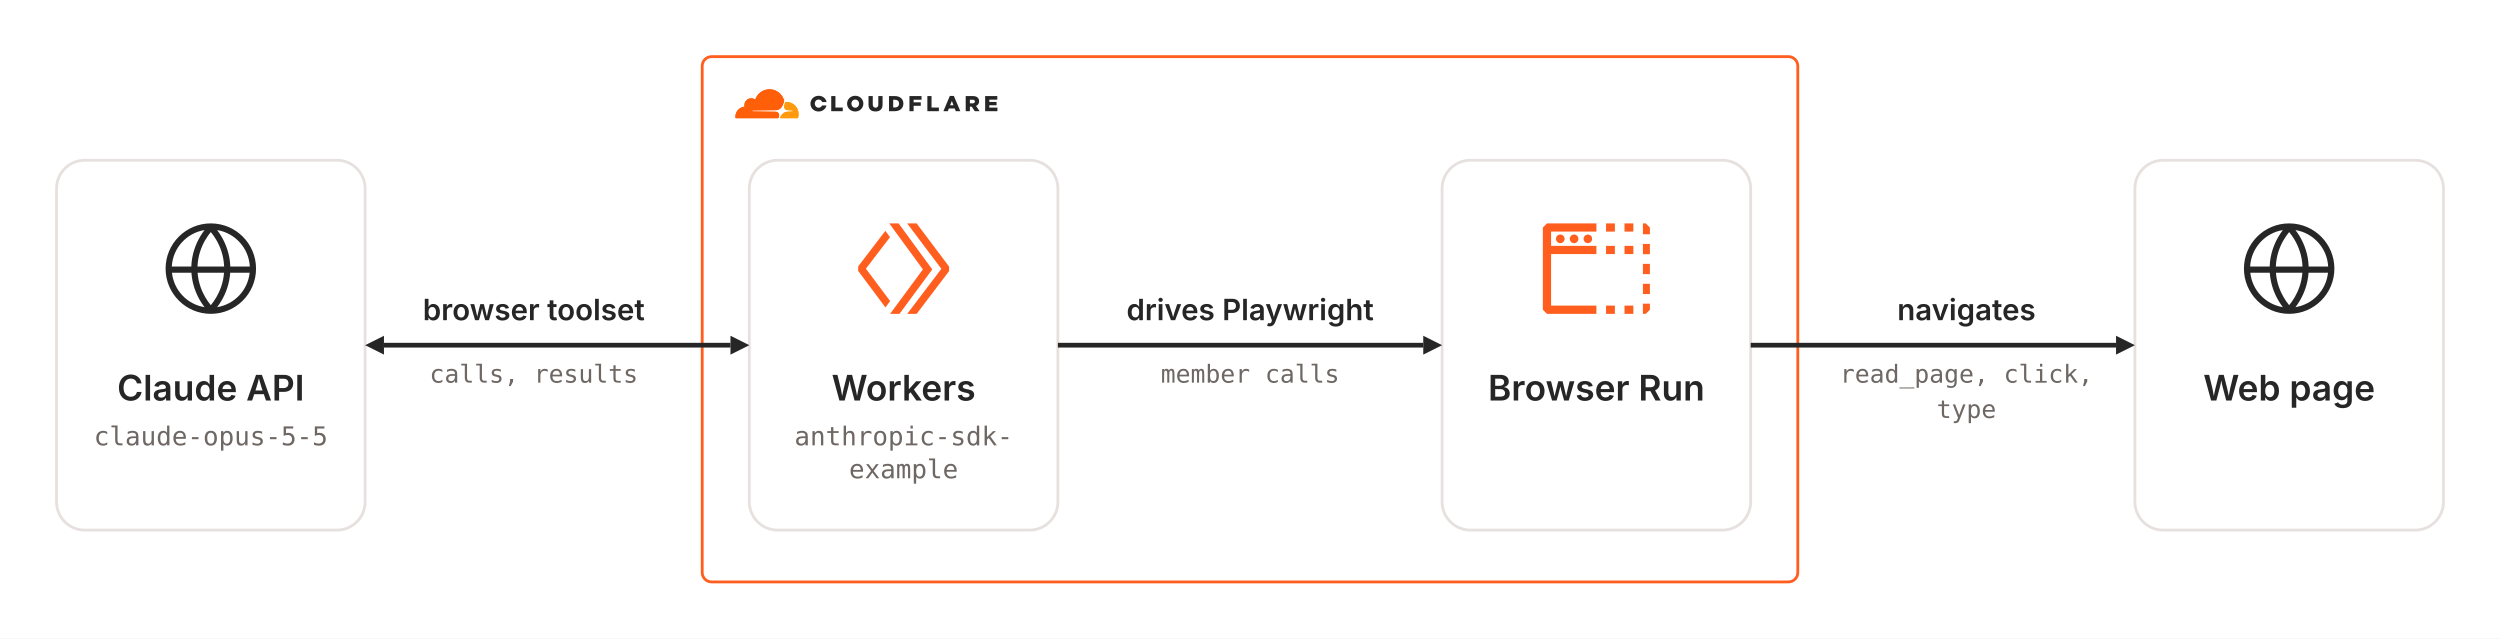
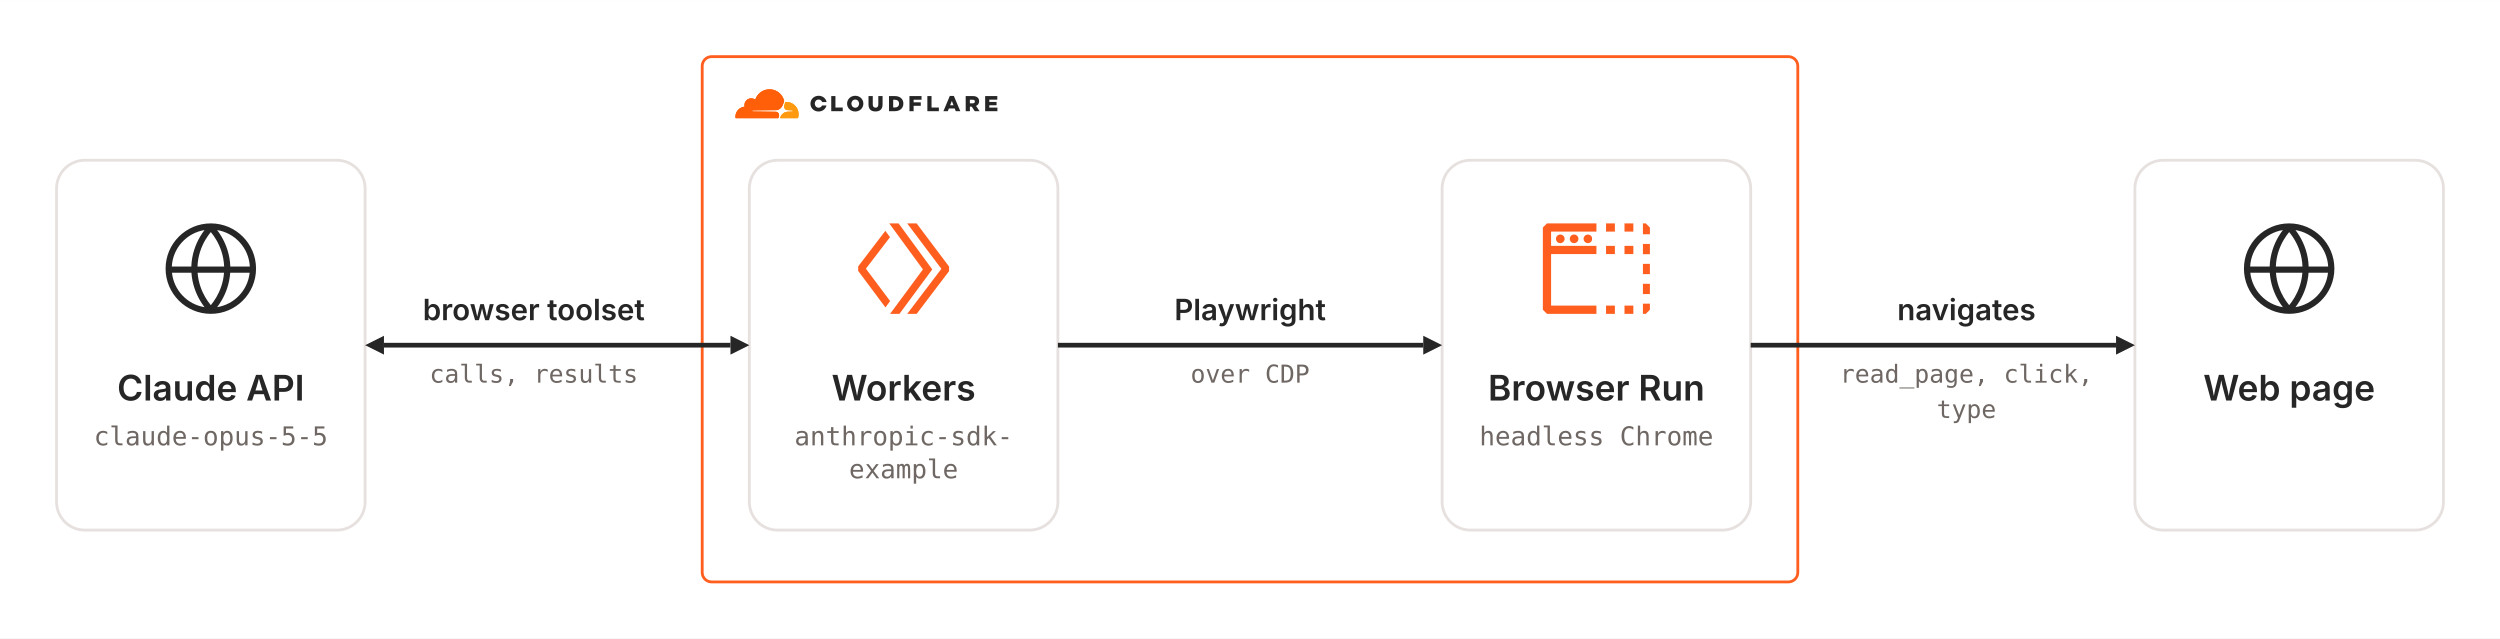
<svg xmlns="http://www.w3.org/2000/svg" width="1061" height="271" viewBox="16.0 -4.0 1061.3 271.0" style="background:#FFFFFF" role="img">
  <rect x="16.0" y="-4.0" width="1061.3" height="271.0" fill="#FFFFFF" />
  <rect data-boundary="cloudflare" x="314.1" y="20.0" width="465.1" height="223.0" rx="4" fill="none" stroke="#FF5E1F" stroke-width="1.2" />
-   <svg width="27.02" height="12.28" fill="#FF5E1F" viewBox="0 0 66 30" id="ia18f8a-1" x="328.1" y="33.86" preserveAspectRatio="xMidYMid meet" data-icon="" aria-hidden="true">
-     <g clip-path="url(#ia18f8a-1-clip0_746_2)">
+   <svg width="27.02" height="12.28" fill="#FF5E1F" viewBox="0 0 66 30" id="i65bcbd-1" x="328.1" y="33.86" preserveAspectRatio="xMidYMid meet" data-icon="" aria-hidden="true">
+     <g clip-path="url(#i65bcbd-1-clip0_746_2)">
      <path fill="#ff9910" d="M53.12 13.125c6.997 0 12.668 5.708 12.668 12.75 0 1.255-.18 2.468-.516 3.614a.72.72 0 0 1-.694.511H46.953a.375.375 0 0 1-.348-.51l.337-.882c1.076-2.833 4.146-5.154 6.987-5.29l5.384-.277a.543.543 0 0 0 .514-.544.543.543 0 0 0-.51-.544l-5.056-.299c-2.718-.14-4.046-2.56-3.315-5.081l.842-2.902a.72.72 0 0 1 .646-.527q.34-.02.686-.019" />
      <path fill="#ff5f08" d="M35.609 0c7.295 0 13.424 5.025 15.157 11.824.073.285.05.586-.054.862l-1.388 3.677c-1.076 2.833-3.842 5.29-6.97 5.29l-24.105.278a.533.533 0 0 0-.525.535c0 .293.234.531.524.535l23.765.316c2.724 0 4.046 2.56 3.316 5.081l-.307 1.061a.75.75 0 0 1-.716.541H.964a.71.71 0 0 1-.718-.646 11 11 0 0 1-.034-.854c0-5.476 4.166-9.973 9.482-10.456a7.2 7.2 0 0 1-.167-1.544c0-3.935 3.17-7.125 7.08-7.125 1.555 0 2.994.506 4.162 1.362C22.849 4.497 28.707 0 35.609 0" />
      <path fill="#ff9910" d="M53.12 13.125c6.997 0 12.668 5.708 12.668 12.75 0 1.255-.18 2.468-.516 3.614a.72.72 0 0 1-.694.511H46.953a.375.375 0 0 1-.348-.51l.337-.882c1.076-2.833 4.146-5.154 6.987-5.29l5.384-.277a.543.543 0 0 0 .514-.544.543.543 0 0 0-.51-.544l-5.056-.299c-2.718-.14-4.046-2.56-3.315-5.081l.842-2.902a.72.72 0 0 1 .646-.527q.34-.02.686-.019" />
      <path fill="#ff5f08" d="M35.609 0c7.295 0 13.424 5.025 15.157 11.824.073.285.05.586-.054.862l-1.388 3.677c-1.076 2.833-3.842 5.29-6.97 5.29l-24.105.278a.533.533 0 0 0-.525.535c0 .293.234.531.524.535l23.765.316c2.724 0 4.046 2.56 3.316 5.081l-.307 1.061a.75.75 0 0 1-.716.541H.964a.71.71 0 0 1-.718-.646 11 11 0 0 1-.034-.854c0-5.476 4.166-9.973 9.482-10.456a7.2 7.2 0 0 1-.167-1.544c0-3.935 3.17-7.125 7.08-7.125 1.555 0 2.994.506 4.162 1.362C22.849 4.497 28.707 0 35.609 0" />
    </g>
    <defs>
-       <clipPath id="ia18f8a-1-clip0_746_2">
+       <clipPath id="i65bcbd-1-clip0_746_2">
        <path fill="#fff" d="M0 0h66v30H0z" />
      </clipPath>
    </defs>
  </svg>
-   <svg viewBox="0 0 719 59" fill="#262626" id="ia18f8a-2" x="360.03" y="36.62" width="82.31" height="6.75" preserveAspectRatio="xMidYMid meet" data-icon="" aria-hidden="true">
+   <svg viewBox="0 0 719 59" fill="#262626" id="i65bcbd-2" x="360.03" y="36.62" width="82.31" height="6.75" preserveAspectRatio="xMidYMid meet" data-icon="" aria-hidden="true">
    <path d="M77.102 1.1H92.701V43.6H119.802V57.2H77.102V1.1Z" fill="#262626" />
    <path d="M135.898 29.3V29.2C135.898 13.1 148.898 0 166.198 0C183.498 0 196.298 12.9 196.298 29V29.2C196.298 45.3 183.298 58.4 165.998 58.4C148.798 58.3 135.898 45.4 135.898 29.3ZM180.498 29.3V29.2C180.498 21.1 174.698 14.1 166.098 14.1C157.598 14.1 151.898 21 151.898 29.1V29.3C151.898 37.4 157.698 44.4 166.198 44.4C174.798 44.3 180.498 37.4 180.498 29.3Z" fill="#262626" />
    <path d="M215.398 32.6V1.1H231.198V32.3C231.198 40.4 235.298 44.2 241.498 44.2C247.698 44.2 251.798 40.5 251.798 32.7V1.1H267.598V32.2C267.598 50.3 257.298 58.2 241.298 58.2C225.398 58.3 215.398 50.2 215.398 32.6Z" fill="#262626" />
    <path d="M291.398 1.1H313.098C333.098 1.1 344.798 12.6 344.798 28.8V29C344.798 45.2 332.998 57.2 312.798 57.2H291.498L291.398 1.1ZM313.298 43.4C322.598 43.4 328.798 38.3 328.798 29.2V29C328.798 20 322.598 14.8 313.298 14.8H306.998V43.3L313.298 43.4Z" fill="#262626" />
    <path d="M367.297 1.1H412.197V14.8H382.797V24.3H409.397V37.2H382.797V57.2H367.297V1.1Z" fill="#262626" />
    <path d="M433.797 1.1H449.297V43.6H476.497V57.2H433.797V1.1Z" fill="#262626" />
    <path d="M517.097 0.699H532.097L555.997 57.199H539.297L535.197 47.199H513.597L509.597 57.199H493.297L517.097 0.699ZM530.797 35.099L524.597 19.199L518.297 35.099H530.797Z" fill="#262626" />
    <path d="M576 1.1H602.5C611.1 1.1 617 3.3 620.8 7.2C624.1 10.4 625.8 14.7 625.8 20.3V20.5C625.8 29.1 621.2 34.8 614.3 37.7L627.7 57.3H609.7L598.4 40.3H591.6V57.3H576.1L576 1.1ZM601.8 28.1C607.1 28.1 610.1 25.5 610.1 21.5V21.2C610.1 16.8 606.9 14.6 601.7 14.6H591.5V28.1H601.8Z" fill="#262626" />
    <path d="M648.203 1.1H693.303V14.4H663.603V22.8H690.503V35.1H663.603V44H693.703V57.2H648.203V1.1Z" fill="#262626" />
    <path d="M43.1 35.9C40.9 40.8 36.3 44.3 30.3 44.3C21.8 44.3 16 37.2 16 29.2V29C16 20.9 21.7 14 30.2 14C36.6 14 41.5 17.9 43.5 23.3H59.9C57.3 9.9 45.5 0 30.3 0C13 0 0 13.1 0 29.2V29.4C0 45.5 12.8 58.4 30.1 58.4C44.9 58.4 56.5 48.8 59.5 36L43.1 35.9Z" fill="#262626" />
  </svg>
  <g data-node-id="claude">
    <rect x="40.0" y="64.0" width="131.0" height="157.0" rx="12" fill="#FFFFFF" stroke="#E6E1DF" stroke-width="1.2" />
-     <svg width="41.89" height="41.89" viewBox="0 0 24 24" id="ia18f8a-3" x="84.55" y="89.05" preserveAspectRatio="xMidYMid meet" data-icon="" aria-hidden="true" fill="#262626">
+     <svg width="41.89" height="41.89" viewBox="0 0 24 24" id="i65bcbd-3" x="84.55" y="89.05" preserveAspectRatio="xMidYMid meet" data-icon="" aria-hidden="true" fill="#262626">
      <path d="M12 1c6.075 0 11 4.925 11 11s-4.925 11-11 11S1 18.075 1 12 5.925 1 12 1Zm3.241 10.5v-.001c-.1-2.708-.992-4.904-1.89-6.452a13.919 13.919 0 0 0-1.304-1.88L12 3.11l-.047.059c-.354.425-.828 1.06-1.304 1.88-.898 1.547-1.79 3.743-1.89 6.451Zm-12.728 0h4.745c.1-3.037 1.1-5.49 2.093-7.204.39-.672.78-1.233 1.119-1.673C6.11 3.329 2.746 7 2.513 11.5Zm18.974 0C21.254 7 17.89 3.329 13.53 2.623c.339.44.729 1.001 1.119 1.673.993 1.714 1.993 4.167 2.093 7.204ZM8.787 13c.182 2.478 1.02 4.5 1.862 5.953.382.661.818 1.29 1.304 1.88l.047.057.047-.059c.354-.425.828-1.06 1.304-1.88.842-1.451 1.679-3.471 1.862-5.951Zm-1.504 0H2.552a9.505 9.505 0 0 0 7.918 8.377 15.773 15.773 0 0 1-1.119-1.673C8.413 18.085 7.47 15.807 7.283 13Zm9.434 0c-.186 2.807-1.13 5.085-2.068 6.704-.39.672-.78 1.233-1.118 1.673A9.506 9.506 0 0 0 21.447 13Z" />
    </svg>
    <text x="105.5" y="166.0" font-family="'Inter Variable', 'Inter', system-ui, -apple-system, 'Segoe UI', Roboto, sans-serif" font-size="15" fill="#262626" font-weight="600" text-anchor="middle">Claude API</text>
    <text x="105.5" y="185.0" font-family="'JetBrains Mono Variable', 'JetBrains Mono', ui-monospace, 'Cascadia Code', 'Source Code Pro', Menlo, Consolas, monospace" font-size="11" fill="#6E6763" font-weight="400" text-anchor="middle">claude-opus-5-5</text>
  </g>
  <g data-node-id="worker">
    <rect x="334.1" y="64.0" width="131.0" height="157.0" rx="12" fill="#FFFFFF" stroke="#E6E1DF" stroke-width="1.2" />
-     <svg width="48.25" height="48.25" viewBox="1.379 1.886 45.235 45.235" id="ia18f8a-4" x="375.48" y="85.88" preserveAspectRatio="xMidYMid meet" data-icon="" aria-hidden="true" fill="#FF5E1F">
+     <svg width="48.25" height="48.25" viewBox="1.379 1.886 45.235 45.235" id="i65bcbd-4" x="375.48" y="85.88" preserveAspectRatio="xMidYMid meet" data-icon="" aria-hidden="true" fill="#FF5E1F">
      <path d="m18.63 37.418-9.645-12.9 9.592-12.533-1.852-2.527L5.917 23.595l-.015 1.808 10.86 14.542z" />
      <path d="M21.997 6.503h-3.712l13.387 18.3-13.072 17.7h3.735L35.4 24.81z" />
      <path d="M29.175 6.503h-3.758l13.598 18.082-13.598 17.918h3.765l12.908-17.01v-1.808z" />
    </svg>
    <text x="399.6" y="166.0" font-family="'Inter Variable', 'Inter', system-ui, -apple-system, 'Segoe UI', Roboto, sans-serif" font-size="15" fill="#262626" font-weight="600" text-anchor="middle">Workers</text>
    <text x="399.6" y="185.0" font-family="'JetBrains Mono Variable', 'JetBrains Mono', ui-monospace, 'Cascadia Code', 'Source Code Pro', Menlo, Consolas, monospace" font-size="11" fill="#6E6763" font-weight="400" text-anchor="middle">anthropic-sdk-</text>
    <text x="399.6" y="199.0" font-family="'JetBrains Mono Variable', 'JetBrains Mono', ui-monospace, 'Cascadia Code', 'Source Code Pro', Menlo, Consolas, monospace" font-size="11" fill="#6E6763" font-weight="400" text-anchor="middle">example</text>
  </g>
  <g data-node-id="browser">
    <rect x="628.2" y="64.0" width="131.0" height="157.0" rx="12" fill="#FFFFFF" stroke="#E6E1DF" stroke-width="1.2" />
-     <svg width="56.81" height="56.81" viewBox="-0.455 0.175 64.95 64.95" id="ia18f8a-5" x="665.29" y="81.59" preserveAspectRatio="xMidYMid meet" data-icon="" aria-hidden="true" fill="#FF5E1F">
+     <svg width="56.81" height="56.81" viewBox="-0.455 0.175 64.95 64.95" id="i65bcbd-5" x="665.29" y="81.59" preserveAspectRatio="xMidYMid meet" data-icon="" aria-hidden="true" fill="#FF5E1F">
      <path d="M23.3 18.2a2.1 2.1 0 1 1-4.2 0 2.1 2.1 0 0 1 4.2 0m-6.7 0a2.1 2.1 0 1 1-4.2 0 2.1 2.1 0 0 1 4.2 0m13.3-.61a2.1 2.1 0 1 0 0 1.22zm28.1-1.6V12.7l-2-2h-1.39v5.29zm0 9.67v-4.99h-3.39v4.99zm0 9.67v-4.99h-3.39v4.99zM58 45v-4.99h-3.39V45zm-3.39 9.6H56l2-2v-2.93h-3.39zm-17.9-4H41v4h-4.29zm8.96 0h4.29v4h-4.29zm-8.96-29H41v4h-4.29zm8.96 0h4.29v4h-4.29zm4.29-6.9h-4.29v-4h4.29zm-8.96 0h-4.29v-4H41zm-8.96-4h-24l-2 2v39.9l2 2h24v-4h-22v-25h22v-4h-22v-6.9h22z" />
    </svg>
    <text x="693.7" y="166.0" font-family="'Inter Variable', 'Inter', system-ui, -apple-system, 'Segoe UI', Roboto, sans-serif" font-size="15" fill="#262626" font-weight="600" text-anchor="middle">Browser Run</text>
+     <text x="693.7" y="185.0" font-family="'JetBrains Mono Variable', 'JetBrains Mono', ui-monospace, 'Cascadia Code', 'Source Code Pro', Menlo, Consolas, monospace" font-size="11" fill="#6E6763" font-weight="400" text-anchor="middle">headless Chrome</text>
  </g>
  <g data-node-id="page">
    <rect x="922.3" y="64.0" width="131.0" height="157.0" rx="12" fill="#FFFFFF" stroke="#E6E1DF" stroke-width="1.2" />
-     <svg width="41.89" height="41.89" viewBox="0 0 24 24" id="ia18f8a-6" x="966.85" y="89.05" preserveAspectRatio="xMidYMid meet" data-icon="" aria-hidden="true" fill="#262626">
+     <svg width="41.89" height="41.89" viewBox="0 0 24 24" id="i65bcbd-6" x="966.85" y="89.05" preserveAspectRatio="xMidYMid meet" data-icon="" aria-hidden="true" fill="#262626">
      <path d="M12 1c6.075 0 11 4.925 11 11s-4.925 11-11 11S1 18.075 1 12 5.925 1 12 1Zm3.241 10.5v-.001c-.1-2.708-.992-4.904-1.89-6.452a13.919 13.919 0 0 0-1.304-1.88L12 3.11l-.047.059c-.354.425-.828 1.06-1.304 1.88-.898 1.547-1.79 3.743-1.89 6.451Zm-12.728 0h4.745c.1-3.037 1.1-5.49 2.093-7.204.39-.672.78-1.233 1.119-1.673C6.11 3.329 2.746 7 2.513 11.5Zm18.974 0C21.254 7 17.89 3.329 13.53 2.623c.339.44.729 1.001 1.119 1.673.993 1.714 1.993 4.167 2.093 7.204ZM8.787 13c.182 2.478 1.02 4.5 1.862 5.953.382.661.818 1.29 1.304 1.88l.047.057.047-.059c.354-.425.828-1.06 1.304-1.88.842-1.451 1.679-3.471 1.862-5.951Zm-1.504 0H2.552a9.505 9.505 0 0 0 7.918 8.377 15.773 15.773 0 0 1-1.119-1.673C8.413 18.085 7.47 15.807 7.283 13Zm9.434 0c-.186 2.807-1.13 5.085-2.068 6.704-.39.672-.78 1.233-1.118 1.673A9.506 9.506 0 0 0 21.447 13Z" />
    </svg>
    <text x="987.8" y="166.0" font-family="'Inter Variable', 'Inter', system-ui, -apple-system, 'Segoe UI', Roboto, sans-serif" font-size="15" fill="#262626" font-weight="600" text-anchor="middle">Web page</text>
  </g>
  <g data-edge-from="worker" data-edge-to="claude">
    <polyline points="326.1,142.5 179,142.5" fill="none" stroke="#262626" stroke-width="2" stroke-linejoin="miter" />
    <polygon points="171,142.5 179,146.5 179,138.5" fill="#262626" />
    <polygon points="334.1,142.5 326.1,138.5 326.1,146.5" fill="#262626" />
    <text x="242.6" y="131.9" font-family="'Inter Variable', 'Inter', system-ui, -apple-system, 'Segoe UI', Roboto, sans-serif" font-size="12.5" fill="#262626" font-weight="600" text-anchor="middle">browser toolset</text>
    <text x="242.6" y="158.4" font-family="'JetBrains Mono Variable', 'JetBrains Mono', ui-monospace, 'Cascadia Code', 'Source Code Pro', Menlo, Consolas, monospace" font-size="10.5" fill="#6E6763" font-weight="400" text-anchor="middle">calls, results</text>
  </g>
  <g data-edge-from="worker" data-edge-to="browser">
    <polyline points="465.1,142.5 620.2,142.5" fill="none" stroke="#262626" stroke-width="2" stroke-linejoin="miter" />
    <polygon points="628.2,142.5 620.2,138.5 620.2,146.5" fill="#262626" />
-     <text x="546.7" y="131.9" font-family="'Inter Variable', 'Inter', system-ui, -apple-system, 'Segoe UI', Roboto, sans-serif" font-size="12.5" fill="#262626" font-weight="600" text-anchor="middle">drives Playwright</text>
-     <text x="546.7" y="158.4" font-family="'JetBrains Mono Variable', 'JetBrains Mono', ui-monospace, 'Cascadia Code', 'Source Code Pro', Menlo, Consolas, monospace" font-size="10.5" fill="#6E6763" font-weight="400" text-anchor="middle">member calls</text>
+     <text x="546.7" y="131.9" font-family="'Inter Variable', 'Inter', system-ui, -apple-system, 'Segoe UI', Roboto, sans-serif" font-size="12.5" fill="#262626" font-weight="600" text-anchor="middle">Playwright</text>
+     <text x="546.7" y="158.4" font-family="'JetBrains Mono Variable', 'JetBrains Mono', ui-monospace, 'Cascadia Code', 'Source Code Pro', Menlo, Consolas, monospace" font-size="10.5" fill="#6E6763" font-weight="400" text-anchor="middle">over CDP</text>
  </g>
  <g data-edge-from="browser" data-edge-to="page">
    <polyline points="759.2,142.5 914.3,142.5" fill="none" stroke="#262626" stroke-width="2" stroke-linejoin="miter" />
    <polygon points="922.3,142.5 914.3,138.5 914.3,146.5" fill="#262626" />
    <text x="850.8" y="131.9" font-family="'Inter Variable', 'Inter', system-ui, -apple-system, 'Segoe UI', Roboto, sans-serif" font-size="12.5" fill="#262626" font-weight="600" text-anchor="middle">navigates</text>
    <text x="850.8" y="158.4" font-family="'JetBrains Mono Variable', 'JetBrains Mono', ui-monospace, 'Cascadia Code', 'Source Code Pro', Menlo, Consolas, monospace" font-size="10.5" fill="#6E6763" font-weight="400" text-anchor="middle">read_page, click,</text>
    <text x="850.8" y="173.4" font-family="'JetBrains Mono Variable', 'JetBrains Mono', ui-monospace, 'Cascadia Code', 'Source Code Pro', Menlo, Consolas, monospace" font-size="10.5" fill="#6E6763" font-weight="400" text-anchor="middle">type</text>
  </g>
</svg>
